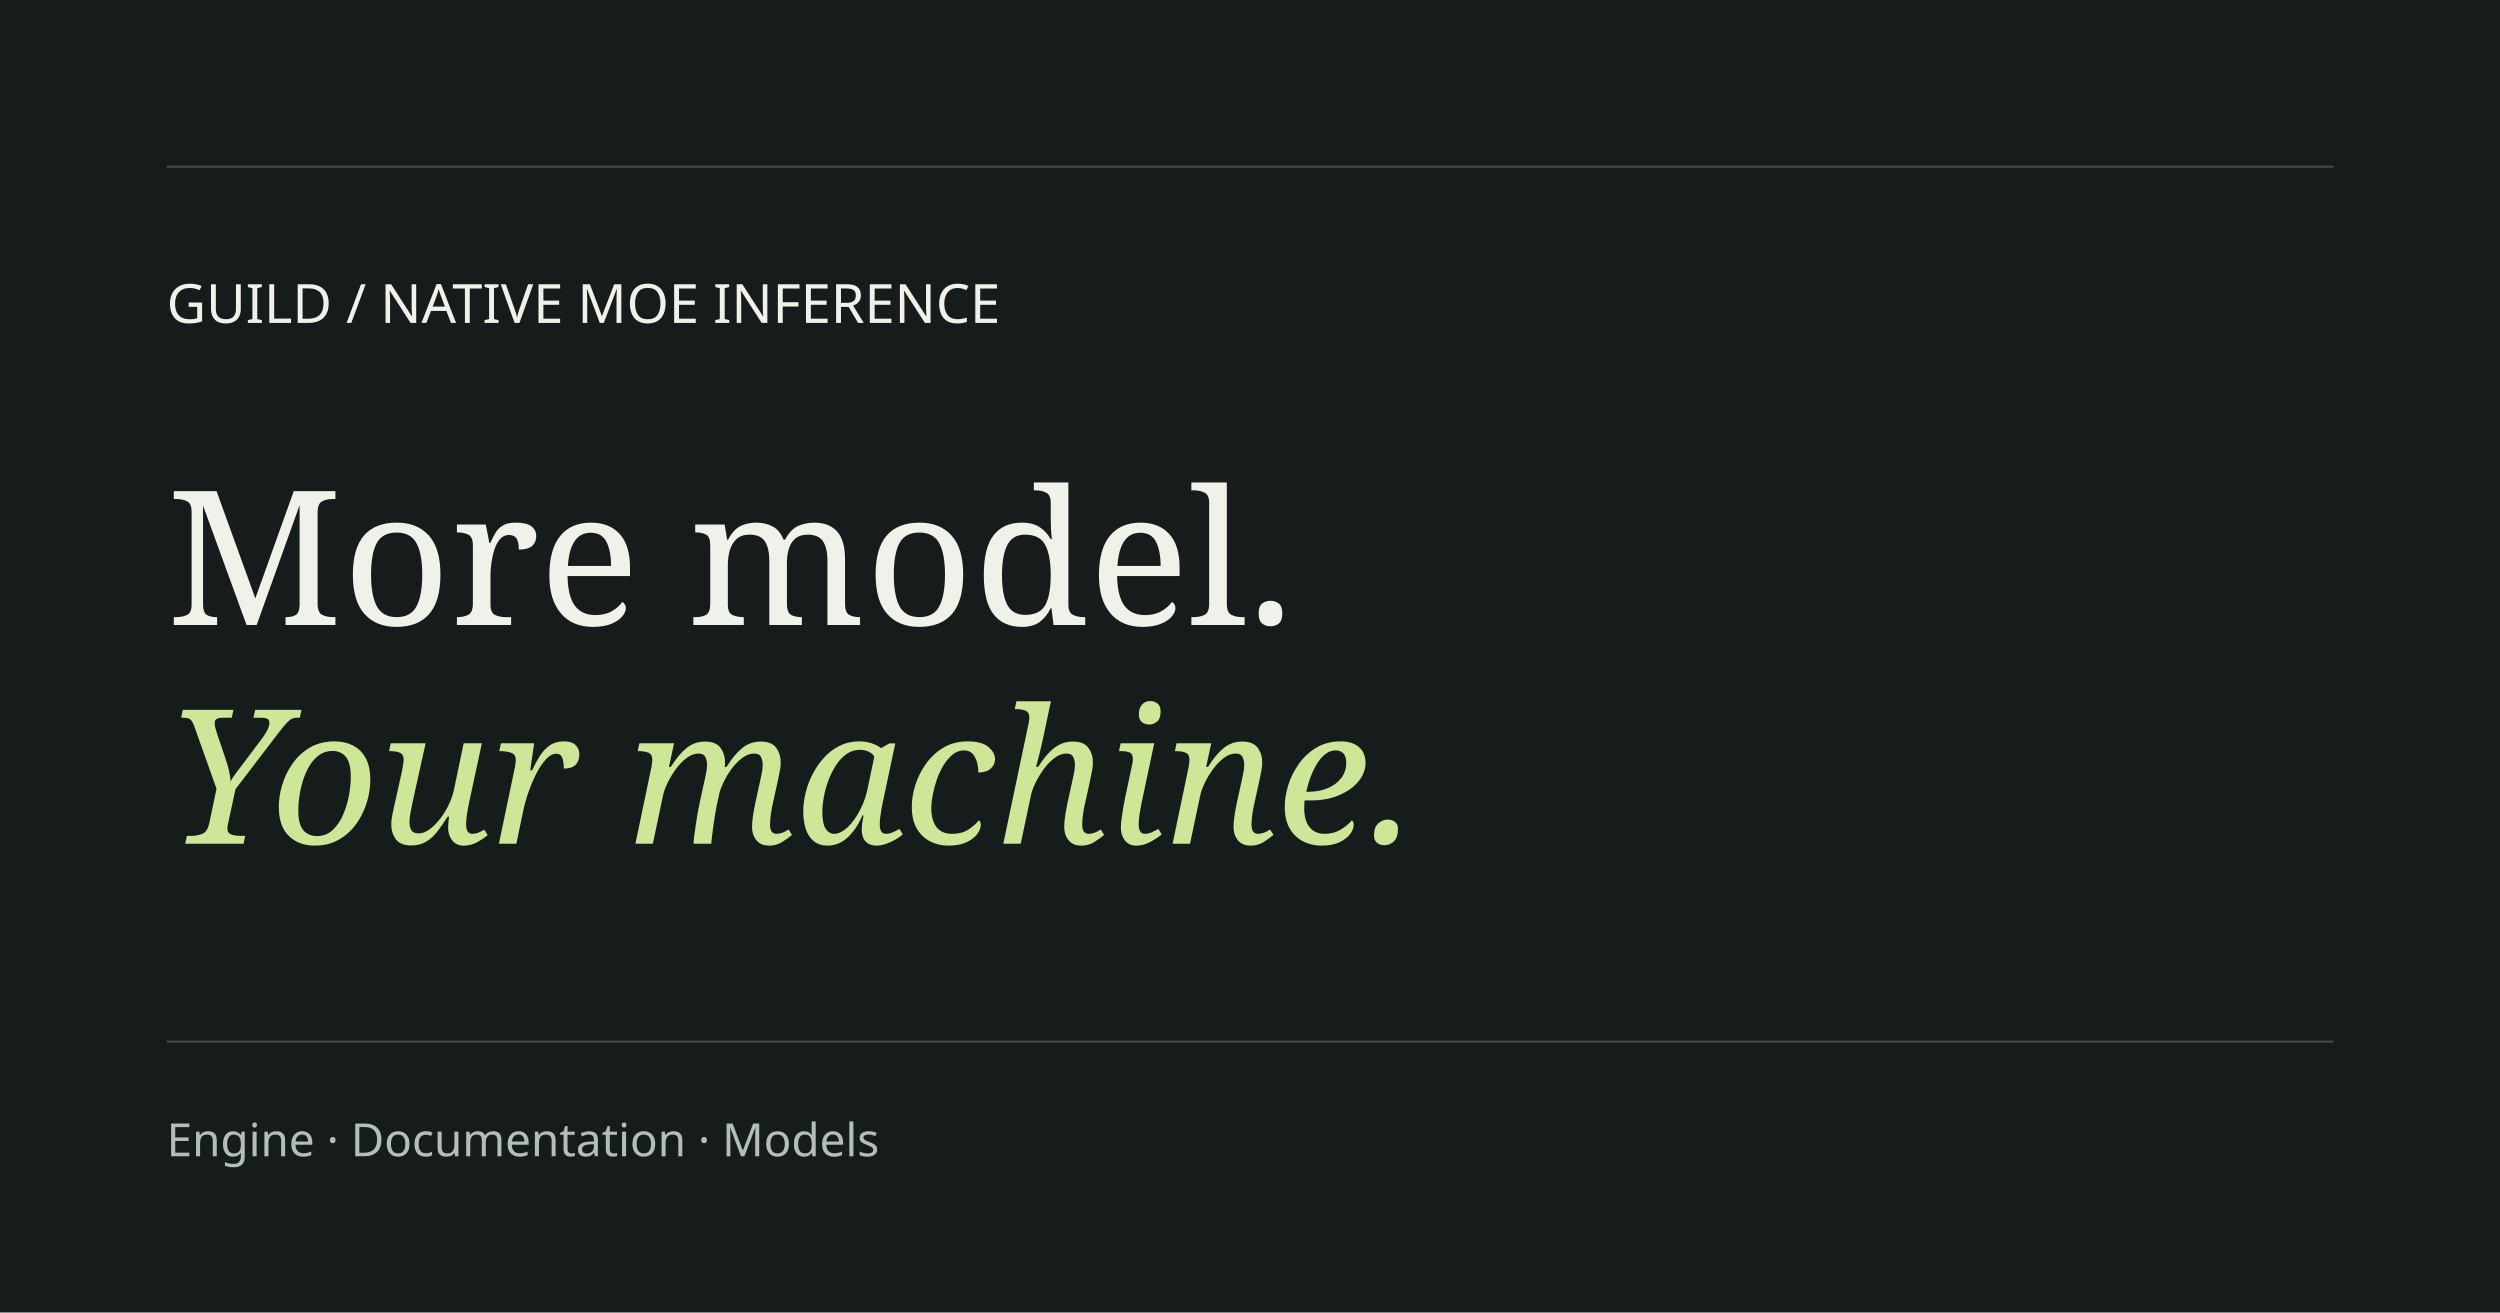
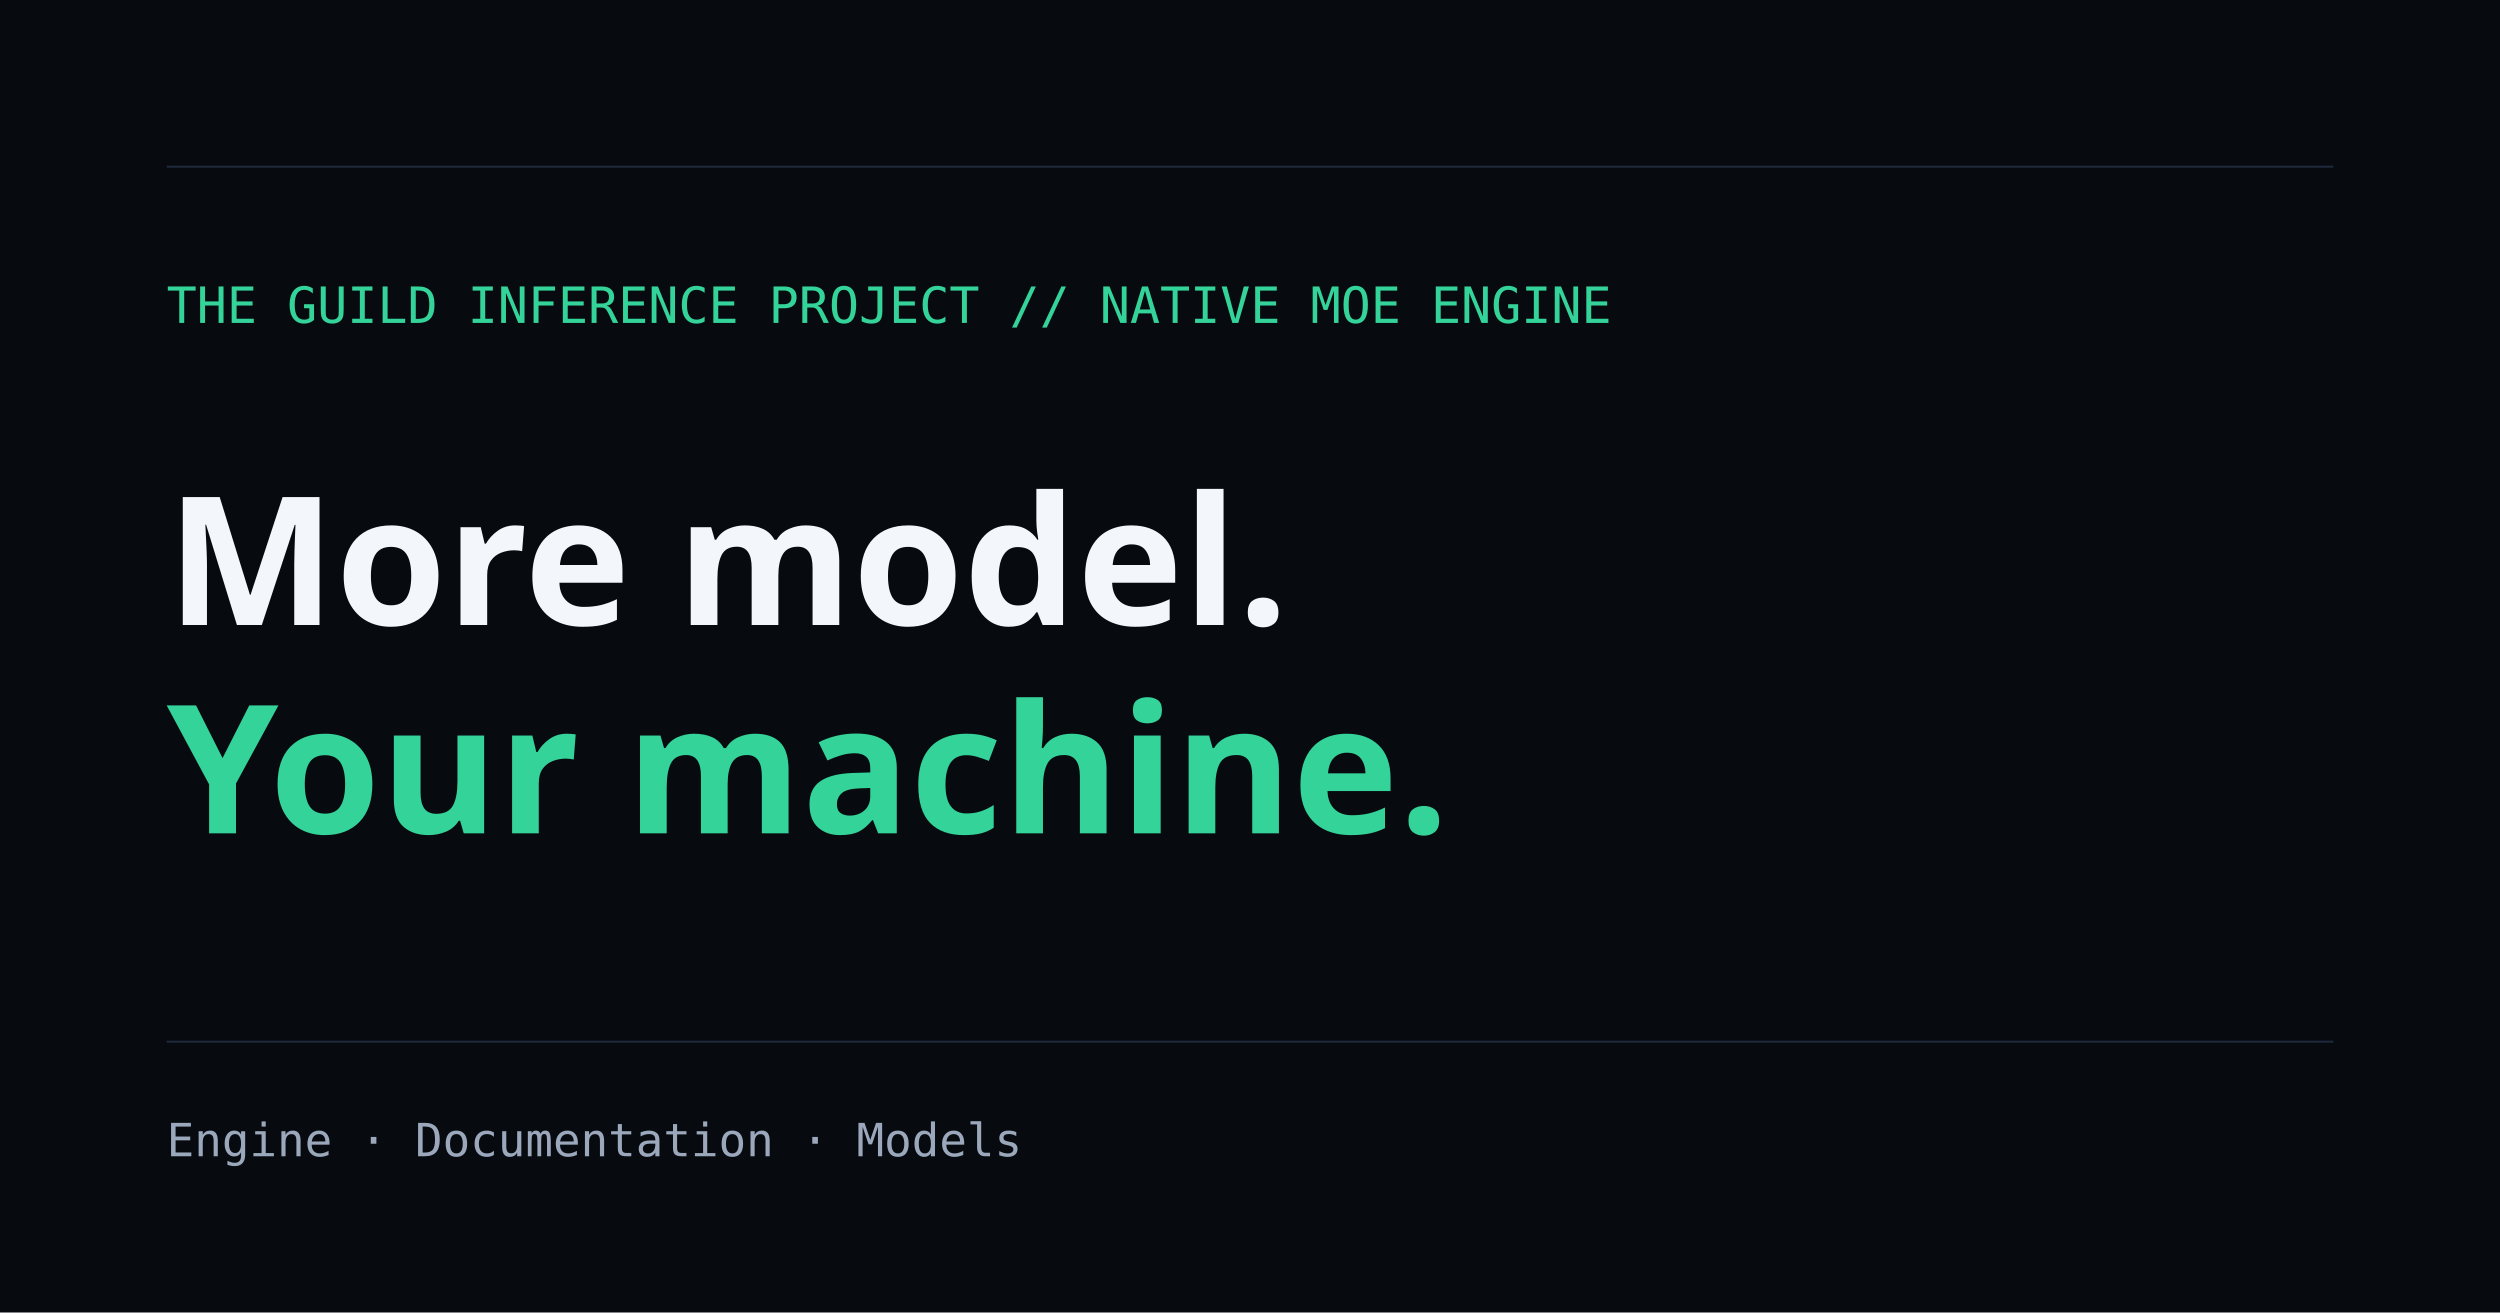
<svg xmlns="http://www.w3.org/2000/svg" width="1200" height="630" viewBox="0 0 1200 630">
-   <rect width="1200" height="630" fill="#161c1b" />
-   <path d="M80 500H1120M80 80H1120" stroke="#414d46" />
-   <text x="80" y="155" font-family="sans-serif" font-size="26" fill="#f0f1e8">GUILD / NATIVE MOE INFERENCE</text>
-   <text x="80" y="300" font-family="Georgia,serif" font-size="90" fill="#f0f1e8">More model.</text>
-   <text x="80" y="405" font-family="Georgia,serif" font-size="90" font-style="italic" fill="#cde698">Your machine.</text>
-   <text x="80" y="555" font-family="sans-serif" font-size="22" fill="#b3beb6">Engine · Documentation · Models</text>
+   <rect width="1200" height="630" fill="#070a0f" />
+   <path d="M80 500H1120M80 80H1120" stroke="#1e293b" />
+   <text x="80" y="155" font-family="monospace" font-size="24" fill="#34d399">THE GUILD INFERENCE PROJECT // NATIVE MOE ENGINE</text>
+   <text x="80" y="300" font-family="sans-serif" font-weight="700" font-size="86" fill="#f3f6fa">More model.</text>
+   <text x="80" y="400" font-family="sans-serif" font-weight="700" font-size="86" fill="#34d399">Your machine.</text>
+   <text x="80" y="555" font-family="monospace" font-size="22" fill="#9ba8bc">Engine · Documentation · Models</text>
</svg>
